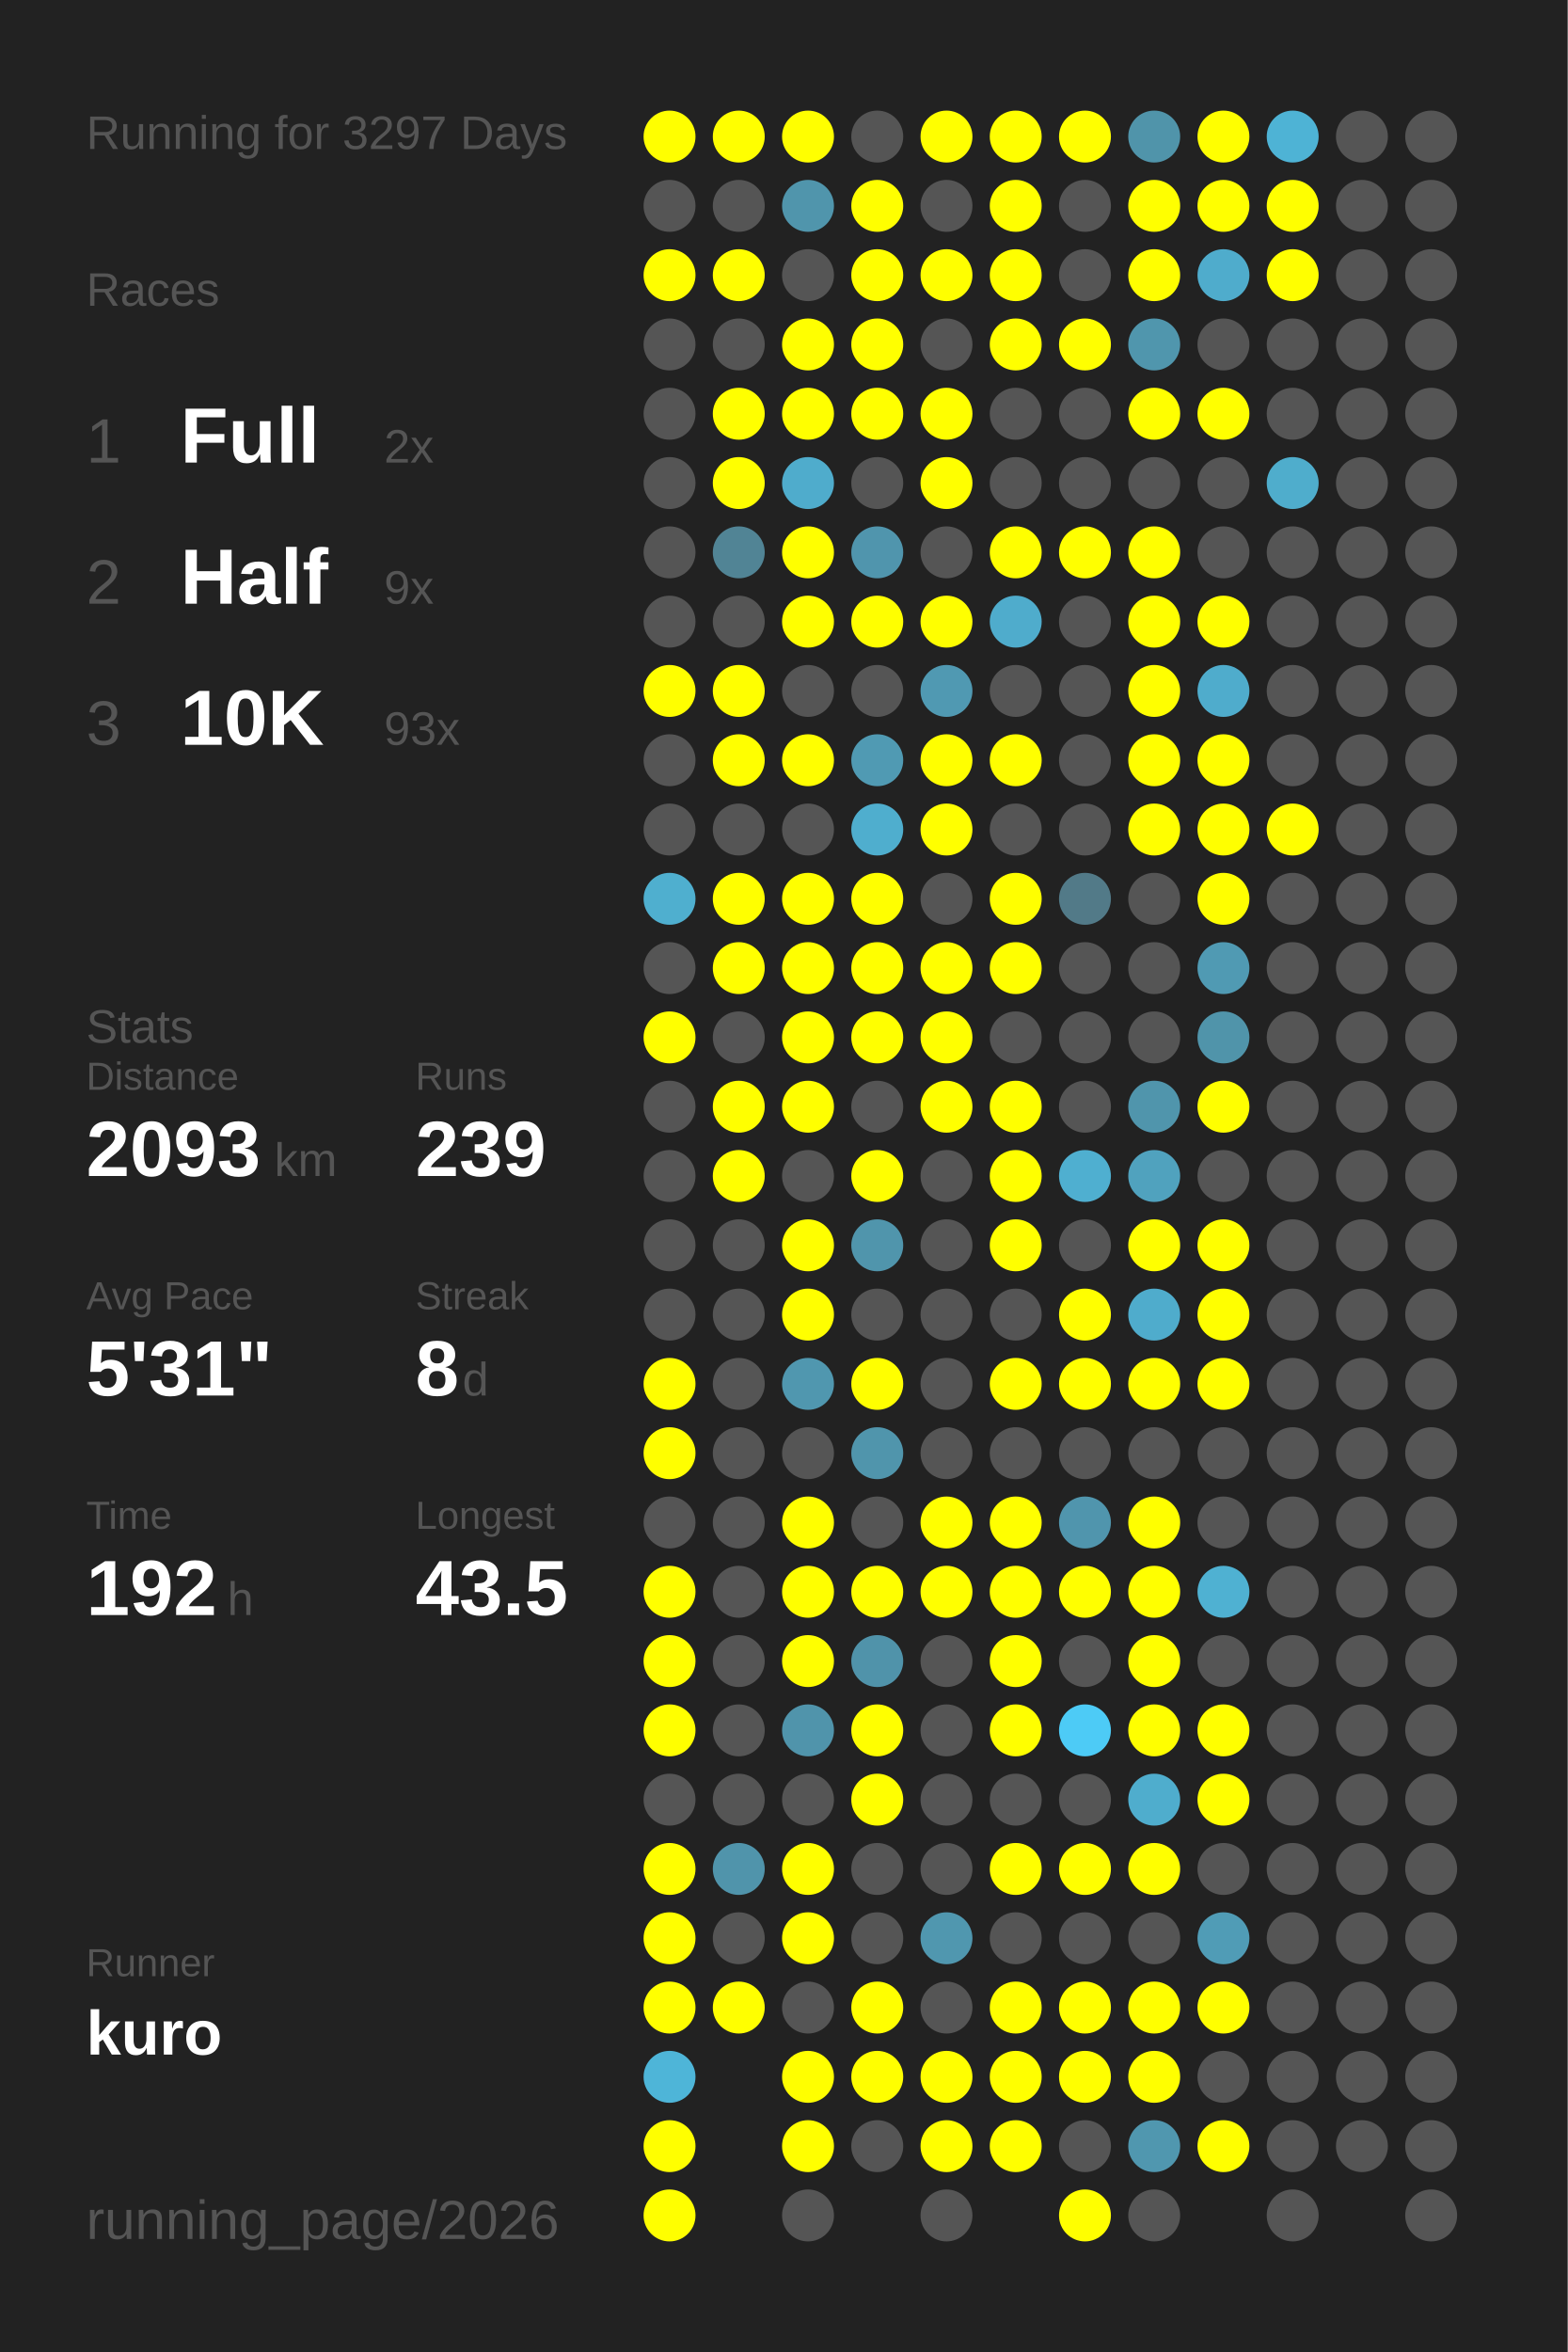
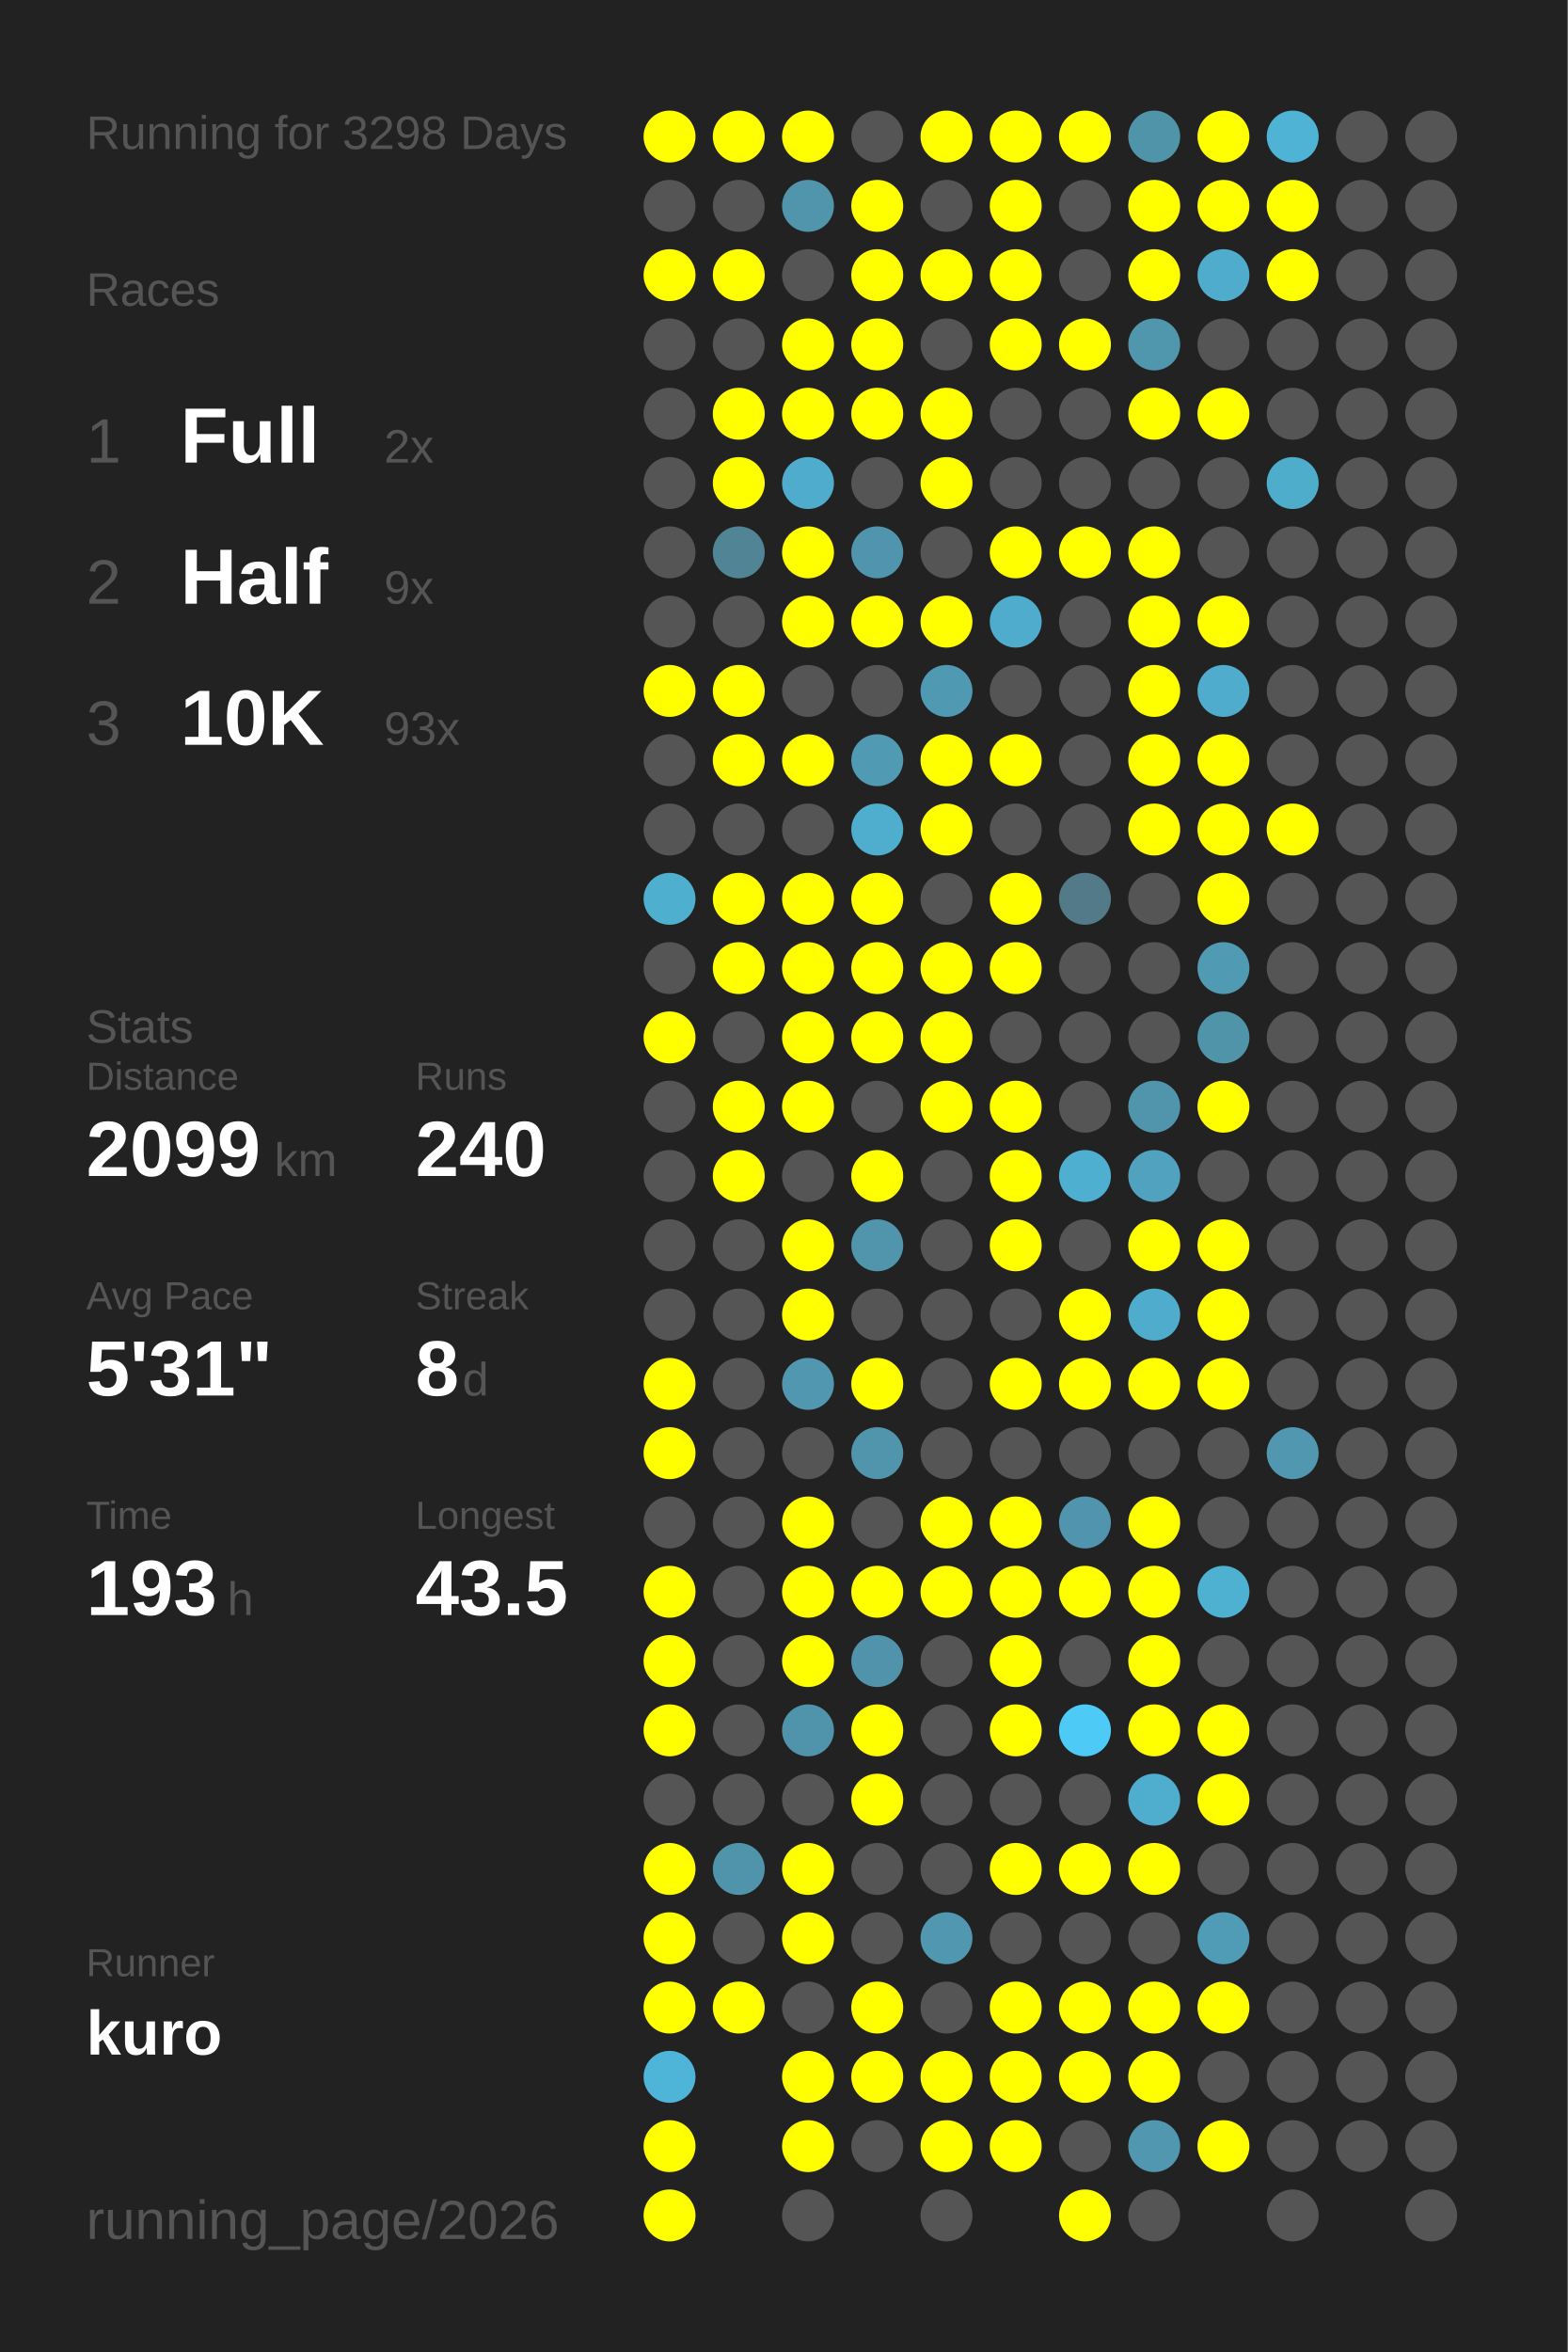
<svg xmlns="http://www.w3.org/2000/svg" baseProfile="full" height="300mm" version="1.1" viewBox="0,0,200,300" width="200mm">
  <defs />
  <rect fill="#222222" height="300" width="200" x="0" y="0" />
-   <text fill="#555555" style="font-size:6px; font-family:Arial;" x="11" y="19">Running for 3297 Days</text>
+   <text fill="#555555" style="font-size:6px; font-family:Arial;" x="11" y="19">Running for 3298 Days</text>
  <text fill="#555555" style="font-size:6px; font-family:Arial;" x="11" y="39">Races</text>
  <text fill="#555555" style="font-size:8px; font-family:Arial;" x="11" y="59">1</text>
  <text fill="#FFFFFF" style="font-size:10px; font-family:Arial; font-weight:bold;" x="23" y="59">Full</text>
  <text fill="#555555" style="font-size:6px; font-family:Arial;" x="49" y="59">2x</text>
  <text fill="#555555" style="font-size:8px; font-family:Arial;" x="11" y="77">2</text>
  <text fill="#FFFFFF" style="font-size:10px; font-family:Arial; font-weight:bold;" x="23" y="77">Half</text>
  <text fill="#555555" style="font-size:6px; font-family:Arial;" x="49" y="77">9x</text>
  <text fill="#555555" style="font-size:8px; font-family:Arial;" x="11" y="95">3</text>
  <text fill="#FFFFFF" style="font-size:10px; font-family:Arial; font-weight:bold;" x="23" y="95">10K</text>
  <text fill="#555555" style="font-size:6px; font-family:Arial;" x="49" y="95">93x</text>
  <text fill="#555555" style="font-size:6px; font-family:Arial;" x="11" y="133">Stats</text>
  <text fill="#555555" style="font-size:5px; font-family:Arial;" x="11" y="139">Distance</text>
-   <text fill="#FFFFFF" style="font-size:10px; font-family:Arial; font-weight:bold;" x="11" y="150">2093</text>
+   <text fill="#FFFFFF" style="font-size:10px; font-family:Arial; font-weight:bold;" x="11" y="150">2099</text>
  <text fill="#555555" style="font-size:6px; font-family:Arial;" x="35" y="150">km</text>
  <text fill="#555555" style="font-size:5px; font-family:Arial;" x="53" y="139">Runs</text>
-   <text fill="#FFFFFF" style="font-size:10px; font-family:Arial; font-weight:bold;" x="53" y="150">239</text>
+   <text fill="#FFFFFF" style="font-size:10px; font-family:Arial; font-weight:bold;" x="53" y="150">240</text>
  <text fill="#555555" style="font-size:5px; font-family:Arial;" x="11" y="167">Avg Pace</text>
  <text fill="#FFFFFF" style="font-size:10px; font-family:Arial; font-weight:bold;" x="11" y="178">5'31"</text>
  <text fill="#555555" style="font-size:5px; font-family:Arial;" x="53" y="167">Streak</text>
  <text fill="#FFFFFF" style="font-size:10px; font-family:Arial; font-weight:bold;" x="53" y="178">8</text>
  <text fill="#555555" style="font-size:6px; font-family:Arial;" x="59" y="178">d</text>
  <text fill="#555555" style="font-size:5px; font-family:Arial;" x="11" y="195">Time</text>
-   <text fill="#FFFFFF" style="font-size:10px; font-family:Arial; font-weight:bold;" x="11" y="206">192</text>
+   <text fill="#FFFFFF" style="font-size:10px; font-family:Arial; font-weight:bold;" x="11" y="206">193</text>
  <text fill="#555555" style="font-size:6px; font-family:Arial;" x="29" y="206">h</text>
  <text fill="#555555" style="font-size:5px; font-family:Arial;" x="53" y="195">Longest</text>
  <text fill="#FFFFFF" style="font-size:10px; font-family:Arial; font-weight:bold;" x="53" y="206">43.5</text>
  <text fill="#555555" style="font-size:5px; font-family:Arial;" x="11" y="252.065">Runner</text>
  <text fill="#FFFFFF" style="font-size:8px; font-family:Arial; font-weight:bold;" x="11" y="262.065">kuro</text>
  <text fill="#555555" style="font-size:7px; font-family:Arial;" x="11" y="285.581">running_page/2026</text>
  <circle cx="85.417" cy="17.419" fill="#FFFF00" r="3.312" />
  <circle cx="85.417" cy="26.258" fill="#555555" r="3.312" />
  <circle cx="85.417" cy="35.097" fill="#FFFF00" r="3.312" />
  <circle cx="85.417" cy="43.935" fill="#555555" r="3.312" />
  <circle cx="85.417" cy="52.774" fill="#555555" r="3.312" />
  <circle cx="85.417" cy="61.613" fill="#555555" r="3.312" />
  <circle cx="85.417" cy="70.452" fill="#555555" r="3.312" />
  <circle cx="85.417" cy="79.29" fill="#555555" r="3.312" />
  <circle cx="85.417" cy="88.129" fill="#FFFF00" r="3.312" />
  <circle cx="85.417" cy="96.968" fill="#555555" r="3.312" />
  <circle cx="85.417" cy="105.806" fill="#555555" r="3.312" />
  <circle cx="85.417" cy="114.645" fill="#4fafcf" r="3.312" />
  <circle cx="85.417" cy="123.484" fill="#555555" r="3.312" />
  <circle cx="85.417" cy="132.323" fill="#FFFF00" r="3.312" />
  <circle cx="85.417" cy="141.161" fill="#555555" r="3.312" />
  <circle cx="85.417" cy="150" fill="#555555" r="3.312" />
  <circle cx="85.417" cy="158.839" fill="#555555" r="3.312" />
  <circle cx="85.417" cy="167.677" fill="#555555" r="3.312" />
  <circle cx="85.417" cy="176.516" fill="#FFFF00" r="3.312" />
  <circle cx="85.417" cy="185.355" fill="#FFFF00" r="3.312" />
  <circle cx="85.417" cy="194.194" fill="#555555" r="3.312" />
  <circle cx="85.417" cy="203.032" fill="#FFFF00" r="3.312" />
  <circle cx="85.417" cy="211.871" fill="#FFFF00" r="3.312" />
  <circle cx="85.417" cy="220.71" fill="#FFFF00" r="3.312" />
  <circle cx="85.417" cy="229.548" fill="#555555" r="3.312" />
  <circle cx="85.417" cy="238.387" fill="#FFFF00" r="3.312" />
  <circle cx="85.417" cy="247.226" fill="#FFFF00" r="3.312" />
  <circle cx="85.417" cy="256.065" fill="#FFFF00" r="3.312" />
  <circle cx="85.417" cy="264.903" fill="#4eb5d8" r="3.312" />
  <circle cx="85.417" cy="273.742" fill="#FFFF00" r="3.312" />
  <circle cx="85.417" cy="282.581" fill="#FFFF00" r="3.312" />
  <circle cx="94.25" cy="17.419" fill="#FFFF00" r="3.312" />
  <circle cx="94.25" cy="26.258" fill="#555555" r="3.312" />
  <circle cx="94.25" cy="35.097" fill="#FFFF00" r="3.312" />
  <circle cx="94.25" cy="43.935" fill="#555555" r="3.312" />
  <circle cx="94.25" cy="52.774" fill="#FFFF00" r="3.312" />
  <circle cx="94.25" cy="61.613" fill="#FFFF00" r="3.312" />
  <circle cx="94.25" cy="70.452" fill="#518495" r="3.312" />
  <circle cx="94.25" cy="79.29" fill="#555555" r="3.312" />
  <circle cx="94.25" cy="88.129" fill="#FFFF00" r="3.312" />
  <circle cx="94.25" cy="96.968" fill="#FFFF00" r="3.312" />
  <circle cx="94.25" cy="105.806" fill="#555555" r="3.312" />
  <circle cx="94.25" cy="114.645" fill="#FFFF00" r="3.312" />
  <circle cx="94.25" cy="123.484" fill="#FFFF00" r="3.312" />
  <circle cx="94.25" cy="132.323" fill="#555555" r="3.312" />
  <circle cx="94.25" cy="141.161" fill="#FFFF00" r="3.312" />
  <circle cx="94.25" cy="150" fill="#FFFF00" r="3.312" />
  <circle cx="94.25" cy="158.839" fill="#555555" r="3.312" />
  <circle cx="94.25" cy="167.677" fill="#555555" r="3.312" />
  <circle cx="94.25" cy="176.516" fill="#555555" r="3.312" />
  <circle cx="94.25" cy="185.355" fill="#555555" r="3.312" />
  <circle cx="94.25" cy="194.194" fill="#555555" r="3.312" />
  <circle cx="94.25" cy="203.032" fill="#555555" r="3.312" />
  <circle cx="94.25" cy="211.871" fill="#555555" r="3.312" />
  <circle cx="94.25" cy="220.71" fill="#555555" r="3.312" />
  <circle cx="94.25" cy="229.548" fill="#555555" r="3.312" />
  <circle cx="94.25" cy="238.387" fill="#5094ab" r="3.312" />
  <circle cx="94.25" cy="247.226" fill="#555555" r="3.312" />
  <circle cx="94.25" cy="256.065" fill="#FFFF00" r="3.312" />
  <circle cx="103.083" cy="17.419" fill="#FFFF00" r="3.312" />
  <circle cx="103.083" cy="26.258" fill="#5095ac" r="3.312" />
  <circle cx="103.083" cy="35.097" fill="#555555" r="3.312" />
  <circle cx="103.083" cy="43.935" fill="#FFFF00" r="3.312" />
  <circle cx="103.083" cy="52.774" fill="#FFFF00" r="3.312" />
  <circle cx="103.083" cy="61.613" fill="#4faccc" r="3.312" />
  <circle cx="103.083" cy="70.452" fill="#FFFF00" r="3.312" />
  <circle cx="103.083" cy="79.29" fill="#FFFF00" r="3.312" />
  <circle cx="103.083" cy="88.129" fill="#555555" r="3.312" />
  <circle cx="103.083" cy="96.968" fill="#FFFF00" r="3.312" />
  <circle cx="103.083" cy="105.806" fill="#555555" r="3.312" />
  <circle cx="103.083" cy="114.645" fill="#FFFF00" r="3.312" />
  <circle cx="103.083" cy="123.484" fill="#FFFF00" r="3.312" />
  <circle cx="103.083" cy="132.323" fill="#FFFF00" r="3.312" />
  <circle cx="103.083" cy="141.161" fill="#FFFF00" r="3.312" />
  <circle cx="103.083" cy="150" fill="#555555" r="3.312" />
  <circle cx="103.083" cy="158.839" fill="#FFFF00" r="3.312" />
  <circle cx="103.083" cy="167.677" fill="#FFFF00" r="3.312" />
  <circle cx="103.083" cy="176.516" fill="#5097af" r="3.312" />
  <circle cx="103.083" cy="185.355" fill="#555555" r="3.312" />
  <circle cx="103.083" cy="194.194" fill="#FFFF00" r="3.312" />
  <circle cx="103.083" cy="203.032" fill="#FFFF00" r="3.312" />
  <circle cx="103.083" cy="211.871" fill="#FFFF00" r="3.312" />
  <circle cx="103.083" cy="220.71" fill="#5094ab" r="3.312" />
  <circle cx="103.083" cy="229.548" fill="#555555" r="3.312" />
  <circle cx="103.083" cy="238.387" fill="#FFFF00" r="3.312" />
  <circle cx="103.083" cy="247.226" fill="#FFFF00" r="3.312" />
  <circle cx="103.083" cy="256.065" fill="#555555" r="3.312" />
  <circle cx="103.083" cy="264.903" fill="#FFFF00" r="3.312" />
  <circle cx="103.083" cy="273.742" fill="#FFFF00" r="3.312" />
  <circle cx="103.083" cy="282.581" fill="#555555" r="3.312" />
  <circle cx="111.917" cy="17.419" fill="#555555" r="3.312" />
  <circle cx="111.917" cy="26.258" fill="#FFFF00" r="3.312" />
  <circle cx="111.917" cy="35.097" fill="#FFFF00" r="3.312" />
  <circle cx="111.917" cy="43.935" fill="#FFFF00" r="3.312" />
  <circle cx="111.917" cy="52.774" fill="#FFFF00" r="3.312" />
  <circle cx="111.917" cy="61.613" fill="#555555" r="3.312" />
  <circle cx="111.917" cy="70.452" fill="#5095ad" r="3.312" />
  <circle cx="111.917" cy="79.29" fill="#FFFF00" r="3.312" />
  <circle cx="111.917" cy="88.129" fill="#555555" r="3.312" />
  <circle cx="111.917" cy="96.968" fill="#509ab3" r="3.312" />
  <circle cx="111.917" cy="105.806" fill="#4faece" r="3.312" />
  <circle cx="111.917" cy="114.645" fill="#FFFF00" r="3.312" />
  <circle cx="111.917" cy="123.484" fill="#FFFF00" r="3.312" />
  <circle cx="111.917" cy="132.323" fill="#FFFF00" r="3.312" />
  <circle cx="111.917" cy="141.161" fill="#555555" r="3.312" />
  <circle cx="111.917" cy="150" fill="#FFFF00" r="3.312" />
  <circle cx="111.917" cy="158.839" fill="#5095ac" r="3.312" />
  <circle cx="111.917" cy="167.677" fill="#555555" r="3.312" />
  <circle cx="111.917" cy="176.516" fill="#FFFF00" r="3.312" />
  <circle cx="111.917" cy="185.355" fill="#5095ac" r="3.312" />
  <circle cx="111.917" cy="194.194" fill="#555555" r="3.312" />
  <circle cx="111.917" cy="203.032" fill="#FFFF00" r="3.312" />
  <circle cx="111.917" cy="211.871" fill="#5093aa" r="3.312" />
  <circle cx="111.917" cy="220.71" fill="#FFFF00" r="3.312" />
  <circle cx="111.917" cy="229.548" fill="#FFFF00" r="3.312" />
  <circle cx="111.917" cy="238.387" fill="#555555" r="3.312" />
  <circle cx="111.917" cy="247.226" fill="#555555" r="3.312" />
  <circle cx="111.917" cy="256.065" fill="#FFFF00" r="3.312" />
  <circle cx="111.917" cy="264.903" fill="#FFFF00" r="3.312" />
  <circle cx="111.917" cy="273.742" fill="#555555" r="3.312" />
  <circle cx="120.75" cy="17.419" fill="#FFFF00" r="3.312" />
  <circle cx="120.75" cy="26.258" fill="#555555" r="3.312" />
  <circle cx="120.75" cy="35.097" fill="#FFFF00" r="3.312" />
  <circle cx="120.75" cy="43.935" fill="#555555" r="3.312" />
  <circle cx="120.75" cy="52.774" fill="#FFFF00" r="3.312" />
  <circle cx="120.75" cy="61.613" fill="#FFFF00" r="3.312" />
  <circle cx="120.75" cy="70.452" fill="#555555" r="3.312" />
  <circle cx="120.75" cy="79.29" fill="#FFFF00" r="3.312" />
  <circle cx="120.75" cy="88.129" fill="#5099b2" r="3.312" />
  <circle cx="120.75" cy="96.968" fill="#FFFF00" r="3.312" />
  <circle cx="120.75" cy="105.806" fill="#FFFF00" r="3.312" />
  <circle cx="120.75" cy="114.645" fill="#555555" r="3.312" />
  <circle cx="120.75" cy="123.484" fill="#FFFF00" r="3.312" />
  <circle cx="120.75" cy="132.323" fill="#FFFF00" r="3.312" />
  <circle cx="120.75" cy="141.161" fill="#FFFF00" r="3.312" />
  <circle cx="120.75" cy="150" fill="#555555" r="3.312" />
  <circle cx="120.75" cy="158.839" fill="#555555" r="3.312" />
  <circle cx="120.75" cy="167.677" fill="#555555" r="3.312" />
  <circle cx="120.75" cy="176.516" fill="#555555" r="3.312" />
  <circle cx="120.75" cy="185.355" fill="#555555" r="3.312" />
  <circle cx="120.75" cy="194.194" fill="#FFFF00" r="3.312" />
  <circle cx="120.75" cy="203.032" fill="#FFFF00" r="3.312" />
  <circle cx="120.75" cy="211.871" fill="#555555" r="3.312" />
  <circle cx="120.75" cy="220.71" fill="#555555" r="3.312" />
  <circle cx="120.75" cy="229.548" fill="#555555" r="3.312" />
  <circle cx="120.75" cy="238.387" fill="#555555" r="3.312" />
  <circle cx="120.75" cy="247.226" fill="#5097af" r="3.312" />
  <circle cx="120.75" cy="256.065" fill="#555555" r="3.312" />
  <circle cx="120.75" cy="264.903" fill="#FFFF00" r="3.312" />
  <circle cx="120.75" cy="273.742" fill="#FFFF00" r="3.312" />
  <circle cx="120.75" cy="282.581" fill="#555555" r="3.312" />
  <circle cx="129.583" cy="17.419" fill="#FFFF00" r="3.312" />
  <circle cx="129.583" cy="26.258" fill="#FFFF00" r="3.312" />
  <circle cx="129.583" cy="35.097" fill="#FFFF00" r="3.312" />
  <circle cx="129.583" cy="43.935" fill="#FFFF00" r="3.312" />
  <circle cx="129.583" cy="52.774" fill="#555555" r="3.312" />
  <circle cx="129.583" cy="61.613" fill="#555555" r="3.312" />
  <circle cx="129.583" cy="70.452" fill="#FFFF00" r="3.312" />
  <circle cx="129.583" cy="79.29" fill="#4faccc" r="3.312" />
  <circle cx="129.583" cy="88.129" fill="#555555" r="3.312" />
  <circle cx="129.583" cy="96.968" fill="#FFFF00" r="3.312" />
  <circle cx="129.583" cy="105.806" fill="#555555" r="3.312" />
  <circle cx="129.583" cy="114.645" fill="#FFFF00" r="3.312" />
  <circle cx="129.583" cy="123.484" fill="#FFFF00" r="3.312" />
  <circle cx="129.583" cy="132.323" fill="#555555" r="3.312" />
  <circle cx="129.583" cy="141.161" fill="#FFFF00" r="3.312" />
  <circle cx="129.583" cy="150" fill="#FFFF00" r="3.312" />
  <circle cx="129.583" cy="158.839" fill="#FFFF00" r="3.312" />
  <circle cx="129.583" cy="167.677" fill="#555555" r="3.312" />
  <circle cx="129.583" cy="176.516" fill="#FFFF00" r="3.312" />
  <circle cx="129.583" cy="185.355" fill="#555555" r="3.312" />
  <circle cx="129.583" cy="194.194" fill="#FFFF00" r="3.312" />
  <circle cx="129.583" cy="203.032" fill="#FFFF00" r="3.312" />
  <circle cx="129.583" cy="211.871" fill="#FFFF00" r="3.312" />
  <circle cx="129.583" cy="220.71" fill="#FFFF00" r="3.312" />
  <circle cx="129.583" cy="229.548" fill="#555555" r="3.312" />
  <circle cx="129.583" cy="238.387" fill="#FFFF00" r="3.312" />
  <circle cx="129.583" cy="247.226" fill="#555555" r="3.312" />
  <circle cx="129.583" cy="256.065" fill="#FFFF00" r="3.312" />
  <circle cx="129.583" cy="264.903" fill="#FFFF00" r="3.312" />
  <circle cx="129.583" cy="273.742" fill="#FFFF00" r="3.312" />
  <circle cx="138.417" cy="17.419" fill="#FFFF00" r="3.312" />
  <circle cx="138.417" cy="26.258" fill="#555555" r="3.312" />
  <circle cx="138.417" cy="35.097" fill="#555555" r="3.312" />
  <circle cx="138.417" cy="43.935" fill="#FFFF00" r="3.312" />
  <circle cx="138.417" cy="52.774" fill="#555555" r="3.312" />
  <circle cx="138.417" cy="61.613" fill="#555555" r="3.312" />
  <circle cx="138.417" cy="70.452" fill="#FFFF00" r="3.312" />
  <circle cx="138.417" cy="79.29" fill="#555555" r="3.312" />
  <circle cx="138.417" cy="88.129" fill="#555555" r="3.312" />
  <circle cx="138.417" cy="96.968" fill="#555555" r="3.312" />
  <circle cx="138.417" cy="105.806" fill="#555555" r="3.312" />
  <circle cx="138.417" cy="114.645" fill="#527a88" r="3.312" />
  <circle cx="138.417" cy="123.484" fill="#555555" r="3.312" />
  <circle cx="138.417" cy="132.323" fill="#555555" r="3.312" />
  <circle cx="138.417" cy="141.161" fill="#555555" r="3.312" />
  <circle cx="138.417" cy="150" fill="#4fafd0" r="3.312" />
  <circle cx="138.417" cy="158.839" fill="#555555" r="3.312" />
  <circle cx="138.417" cy="167.677" fill="#FFFF00" r="3.312" />
  <circle cx="138.417" cy="176.516" fill="#FFFF00" r="3.312" />
  <circle cx="138.417" cy="185.355" fill="#555555" r="3.312" />
  <circle cx="138.417" cy="194.194" fill="#5095ad" r="3.312" />
  <circle cx="138.417" cy="203.032" fill="#FFFF00" r="3.312" />
  <circle cx="138.417" cy="211.871" fill="#555555" r="3.312" />
  <circle cx="138.417" cy="220.71" fill="#4dcbf6" r="3.312" />
  <circle cx="138.417" cy="229.548" fill="#555555" r="3.312" />
  <circle cx="138.417" cy="238.387" fill="#FFFF00" r="3.312" />
  <circle cx="138.417" cy="247.226" fill="#555555" r="3.312" />
  <circle cx="138.417" cy="256.065" fill="#FFFF00" r="3.312" />
  <circle cx="138.417" cy="264.903" fill="#FFFF00" r="3.312" />
  <circle cx="138.417" cy="273.742" fill="#555555" r="3.312" />
  <circle cx="138.417" cy="282.581" fill="#FFFF00" r="3.312" />
  <circle cx="147.25" cy="17.419" fill="#5094aa" r="3.312" />
  <circle cx="147.25" cy="26.258" fill="#FFFF00" r="3.312" />
  <circle cx="147.25" cy="35.097" fill="#FFFF00" r="3.312" />
  <circle cx="147.25" cy="43.935" fill="#5096ad" r="3.312" />
  <circle cx="147.25" cy="52.774" fill="#FFFF00" r="3.312" />
  <circle cx="147.25" cy="61.613" fill="#555555" r="3.312" />
  <circle cx="147.25" cy="70.452" fill="#FFFF00" r="3.312" />
  <circle cx="147.25" cy="79.29" fill="#FFFF00" r="3.312" />
  <circle cx="147.25" cy="88.129" fill="#FFFF00" r="3.312" />
  <circle cx="147.25" cy="96.968" fill="#FFFF00" r="3.312" />
  <circle cx="147.25" cy="105.806" fill="#FFFF00" r="3.312" />
  <circle cx="147.25" cy="114.645" fill="#555555" r="3.312" />
  <circle cx="147.25" cy="123.484" fill="#555555" r="3.312" />
  <circle cx="147.25" cy="132.323" fill="#555555" r="3.312" />
  <circle cx="147.25" cy="141.161" fill="#5095ac" r="3.312" />
  <circle cx="147.25" cy="150" fill="#50a2be" r="3.312" />
  <circle cx="147.25" cy="158.839" fill="#FFFF00" r="3.312" />
  <circle cx="147.25" cy="167.677" fill="#4faccc" r="3.312" />
  <circle cx="147.25" cy="176.516" fill="#FFFF00" r="3.312" />
  <circle cx="147.25" cy="185.355" fill="#555555" r="3.312" />
  <circle cx="147.25" cy="194.194" fill="#FFFF00" r="3.312" />
  <circle cx="147.25" cy="203.032" fill="#FFFF00" r="3.312" />
  <circle cx="147.25" cy="211.871" fill="#FFFF00" r="3.312" />
  <circle cx="147.25" cy="220.71" fill="#FFFF00" r="3.312" />
  <circle cx="147.25" cy="229.548" fill="#4fadcd" r="3.312" />
  <circle cx="147.25" cy="238.387" fill="#FFFF00" r="3.312" />
  <circle cx="147.25" cy="247.226" fill="#555555" r="3.312" />
  <circle cx="147.25" cy="256.065" fill="#FFFF00" r="3.312" />
  <circle cx="147.25" cy="264.903" fill="#FFFF00" r="3.312" />
  <circle cx="147.25" cy="273.742" fill="#5097af" r="3.312" />
  <circle cx="147.25" cy="282.581" fill="#555555" r="3.312" />
  <circle cx="156.083" cy="17.419" fill="#FFFF00" r="3.312" />
  <circle cx="156.083" cy="26.258" fill="#FFFF00" r="3.312" />
  <circle cx="156.083" cy="35.097" fill="#4faccc" r="3.312" />
  <circle cx="156.083" cy="43.935" fill="#555555" r="3.312" />
  <circle cx="156.083" cy="52.774" fill="#FFFF00" r="3.312" />
  <circle cx="156.083" cy="61.613" fill="#555555" r="3.312" />
  <circle cx="156.083" cy="70.452" fill="#555555" r="3.312" />
  <circle cx="156.083" cy="79.29" fill="#FFFF00" r="3.312" />
  <circle cx="156.083" cy="88.129" fill="#4faccc" r="3.312" />
  <circle cx="156.083" cy="96.968" fill="#FFFF00" r="3.312" />
  <circle cx="156.083" cy="105.806" fill="#FFFF00" r="3.312" />
  <circle cx="156.083" cy="114.645" fill="#FFFF00" r="3.312" />
  <circle cx="156.083" cy="123.484" fill="#509ab3" r="3.312" />
  <circle cx="156.083" cy="132.323" fill="#5094aa" r="3.312" />
  <circle cx="156.083" cy="141.161" fill="#FFFF00" r="3.312" />
  <circle cx="156.083" cy="150" fill="#555555" r="3.312" />
  <circle cx="156.083" cy="158.839" fill="#FFFF00" r="3.312" />
  <circle cx="156.083" cy="167.677" fill="#FFFF00" r="3.312" />
  <circle cx="156.083" cy="176.516" fill="#FFFF00" r="3.312" />
  <circle cx="156.083" cy="185.355" fill="#555555" r="3.312" />
  <circle cx="156.083" cy="194.194" fill="#555555" r="3.312" />
  <circle cx="156.083" cy="203.032" fill="#4fb1d2" r="3.312" />
  <circle cx="156.083" cy="211.871" fill="#555555" r="3.312" />
  <circle cx="156.083" cy="220.71" fill="#FFFF00" r="3.312" />
  <circle cx="156.083" cy="229.548" fill="#FFFF00" r="3.312" />
  <circle cx="156.083" cy="238.387" fill="#555555" r="3.312" />
  <circle cx="156.083" cy="247.226" fill="#509cb6" r="3.312" />
  <circle cx="156.083" cy="256.065" fill="#FFFF00" r="3.312" />
  <circle cx="156.083" cy="264.903" fill="#555555" r="3.312" />
  <circle cx="156.083" cy="273.742" fill="#FFFF00" r="3.312" />
  <circle cx="164.917" cy="17.419" fill="#4eb3d5" r="3.312" />
  <circle cx="164.917" cy="26.258" fill="#FFFF00" r="3.312" />
  <circle cx="164.917" cy="35.097" fill="#FFFF00" r="3.312" />
  <circle cx="164.917" cy="43.935" fill="#555555" r="3.312" />
  <circle cx="164.917" cy="52.774" fill="#555555" r="3.312" />
  <circle cx="164.917" cy="61.613" fill="#4fadcc" r="3.312" />
  <circle cx="164.917" cy="70.452" fill="#555555" r="3.312" />
  <circle cx="164.917" cy="79.29" fill="#555555" r="3.312" />
  <circle cx="164.917" cy="88.129" fill="#555555" r="3.312" />
  <circle cx="164.917" cy="96.968" fill="#555555" r="3.312" />
  <circle cx="164.917" cy="105.806" fill="#FFFF00" r="3.312" />
  <circle cx="164.917" cy="114.645" fill="#555555" r="3.312" />
  <circle cx="164.917" cy="123.484" fill="#555555" r="3.312" />
  <circle cx="164.917" cy="132.323" fill="#555555" r="3.312" />
  <circle cx="164.917" cy="141.161" fill="#555555" r="3.312" />
  <circle cx="164.917" cy="150" fill="#555555" r="3.312" />
  <circle cx="164.917" cy="158.839" fill="#555555" r="3.312" />
  <circle cx="164.917" cy="167.677" fill="#555555" r="3.312" />
  <circle cx="164.917" cy="176.516" fill="#555555" r="3.312" />
-   <circle cx="164.917" cy="185.355" fill="#555555" r="3.312" />
+   <circle cx="164.917" cy="185.355" fill="#5097af" r="3.312" />
  <circle cx="164.917" cy="194.194" fill="#555555" r="3.312" />
  <circle cx="164.917" cy="203.032" fill="#555555" r="3.312" />
  <circle cx="164.917" cy="211.871" fill="#555555" r="3.312" />
  <circle cx="164.917" cy="220.71" fill="#555555" r="3.312" />
  <circle cx="164.917" cy="229.548" fill="#555555" r="3.312" />
  <circle cx="164.917" cy="238.387" fill="#555555" r="3.312" />
  <circle cx="164.917" cy="247.226" fill="#555555" r="3.312" />
  <circle cx="164.917" cy="256.065" fill="#555555" r="3.312" />
  <circle cx="164.917" cy="264.903" fill="#555555" r="3.312" />
  <circle cx="164.917" cy="273.742" fill="#555555" r="3.312" />
  <circle cx="164.917" cy="282.581" fill="#555555" r="3.312" />
  <circle cx="173.75" cy="17.419" fill="#555555" r="3.312" />
  <circle cx="173.75" cy="26.258" fill="#555555" r="3.312" />
  <circle cx="173.75" cy="35.097" fill="#555555" r="3.312" />
  <circle cx="173.75" cy="43.935" fill="#555555" r="3.312" />
  <circle cx="173.75" cy="52.774" fill="#555555" r="3.312" />
  <circle cx="173.75" cy="61.613" fill="#555555" r="3.312" />
  <circle cx="173.75" cy="70.452" fill="#555555" r="3.312" />
  <circle cx="173.75" cy="79.29" fill="#555555" r="3.312" />
  <circle cx="173.75" cy="88.129" fill="#555555" r="3.312" />
  <circle cx="173.75" cy="96.968" fill="#555555" r="3.312" />
  <circle cx="173.75" cy="105.806" fill="#555555" r="3.312" />
  <circle cx="173.75" cy="114.645" fill="#555555" r="3.312" />
  <circle cx="173.75" cy="123.484" fill="#555555" r="3.312" />
  <circle cx="173.75" cy="132.323" fill="#555555" r="3.312" />
  <circle cx="173.75" cy="141.161" fill="#555555" r="3.312" />
  <circle cx="173.75" cy="150" fill="#555555" r="3.312" />
  <circle cx="173.75" cy="158.839" fill="#555555" r="3.312" />
  <circle cx="173.75" cy="167.677" fill="#555555" r="3.312" />
  <circle cx="173.75" cy="176.516" fill="#555555" r="3.312" />
  <circle cx="173.75" cy="185.355" fill="#555555" r="3.312" />
  <circle cx="173.75" cy="194.194" fill="#555555" r="3.312" />
  <circle cx="173.75" cy="203.032" fill="#555555" r="3.312" />
  <circle cx="173.75" cy="211.871" fill="#555555" r="3.312" />
  <circle cx="173.75" cy="220.71" fill="#555555" r="3.312" />
  <circle cx="173.75" cy="229.548" fill="#555555" r="3.312" />
  <circle cx="173.75" cy="238.387" fill="#555555" r="3.312" />
  <circle cx="173.75" cy="247.226" fill="#555555" r="3.312" />
  <circle cx="173.75" cy="256.065" fill="#555555" r="3.312" />
  <circle cx="173.75" cy="264.903" fill="#555555" r="3.312" />
  <circle cx="173.75" cy="273.742" fill="#555555" r="3.312" />
  <circle cx="182.583" cy="17.419" fill="#555555" r="3.312" />
  <circle cx="182.583" cy="26.258" fill="#555555" r="3.312" />
  <circle cx="182.583" cy="35.097" fill="#555555" r="3.312" />
  <circle cx="182.583" cy="43.935" fill="#555555" r="3.312" />
  <circle cx="182.583" cy="52.774" fill="#555555" r="3.312" />
  <circle cx="182.583" cy="61.613" fill="#555555" r="3.312" />
  <circle cx="182.583" cy="70.452" fill="#555555" r="3.312" />
  <circle cx="182.583" cy="79.29" fill="#555555" r="3.312" />
  <circle cx="182.583" cy="88.129" fill="#555555" r="3.312" />
  <circle cx="182.583" cy="96.968" fill="#555555" r="3.312" />
  <circle cx="182.583" cy="105.806" fill="#555555" r="3.312" />
  <circle cx="182.583" cy="114.645" fill="#555555" r="3.312" />
  <circle cx="182.583" cy="123.484" fill="#555555" r="3.312" />
  <circle cx="182.583" cy="132.323" fill="#555555" r="3.312" />
  <circle cx="182.583" cy="141.161" fill="#555555" r="3.312" />
  <circle cx="182.583" cy="150" fill="#555555" r="3.312" />
  <circle cx="182.583" cy="158.839" fill="#555555" r="3.312" />
  <circle cx="182.583" cy="167.677" fill="#555555" r="3.312" />
  <circle cx="182.583" cy="176.516" fill="#555555" r="3.312" />
  <circle cx="182.583" cy="185.355" fill="#555555" r="3.312" />
  <circle cx="182.583" cy="194.194" fill="#555555" r="3.312" />
  <circle cx="182.583" cy="203.032" fill="#555555" r="3.312" />
  <circle cx="182.583" cy="211.871" fill="#555555" r="3.312" />
  <circle cx="182.583" cy="220.71" fill="#555555" r="3.312" />
  <circle cx="182.583" cy="229.548" fill="#555555" r="3.312" />
  <circle cx="182.583" cy="238.387" fill="#555555" r="3.312" />
  <circle cx="182.583" cy="247.226" fill="#555555" r="3.312" />
  <circle cx="182.583" cy="256.065" fill="#555555" r="3.312" />
  <circle cx="182.583" cy="264.903" fill="#555555" r="3.312" />
  <circle cx="182.583" cy="273.742" fill="#555555" r="3.312" />
  <circle cx="182.583" cy="282.581" fill="#555555" r="3.312" />
</svg>
